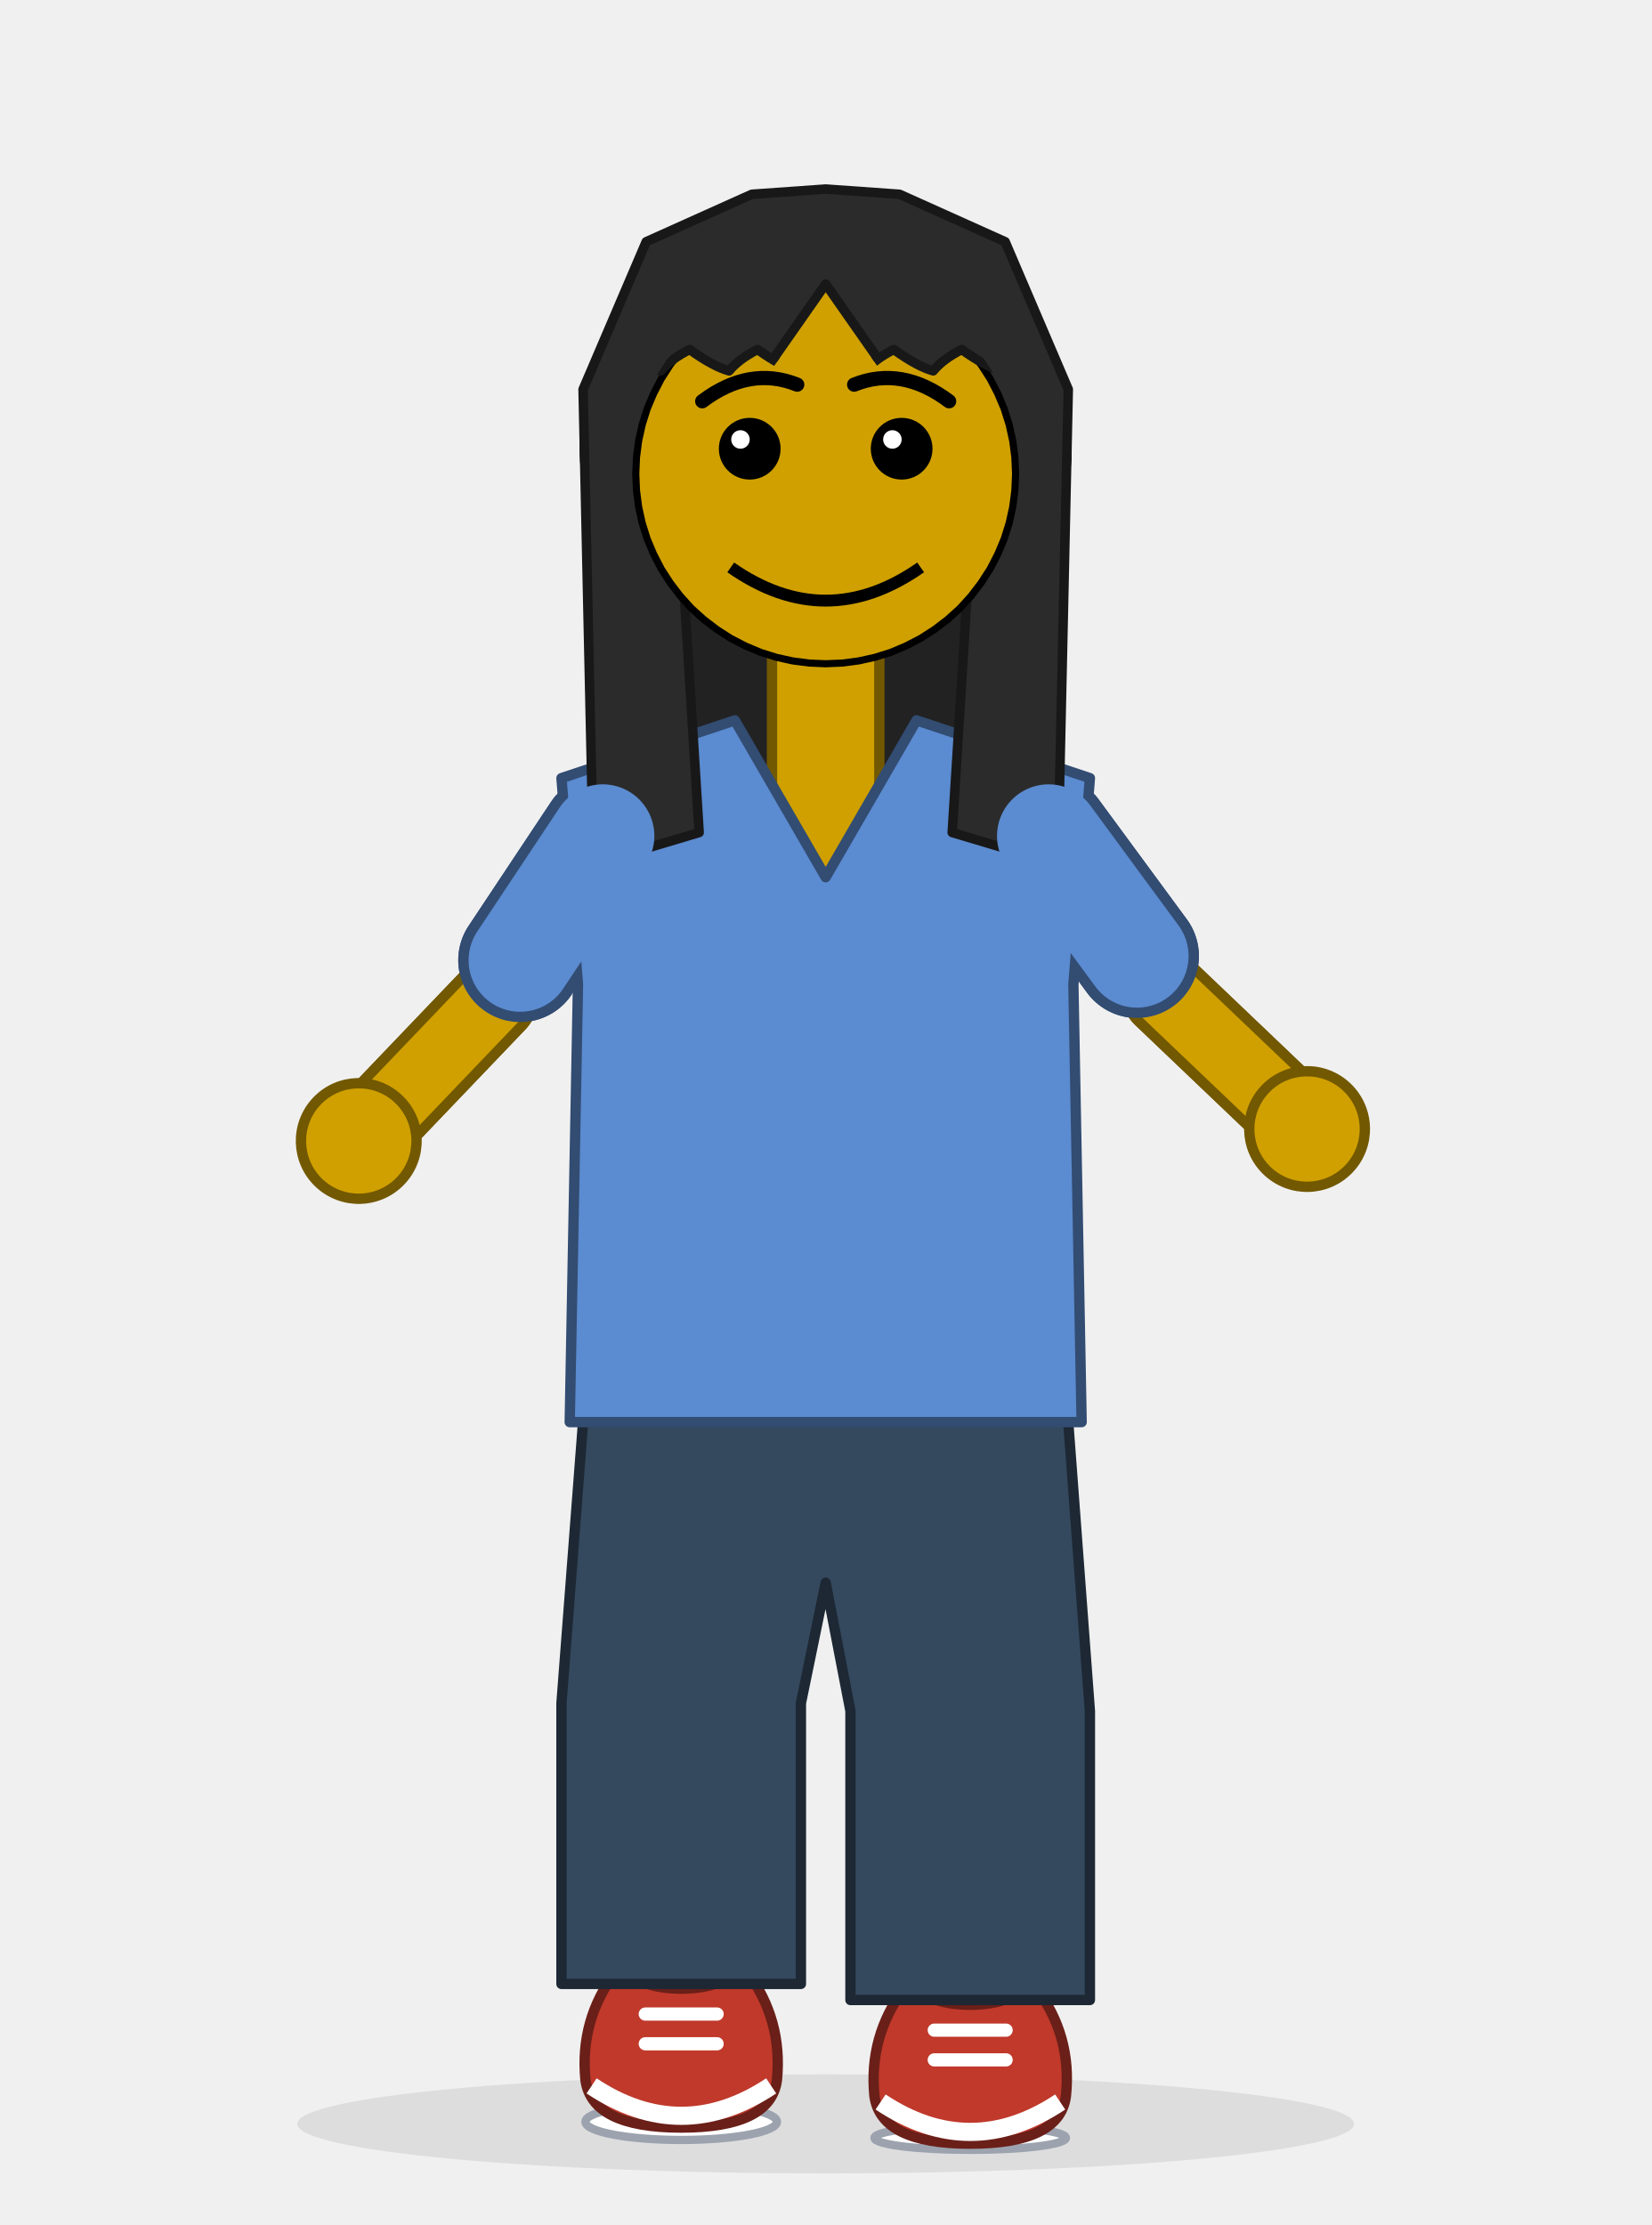
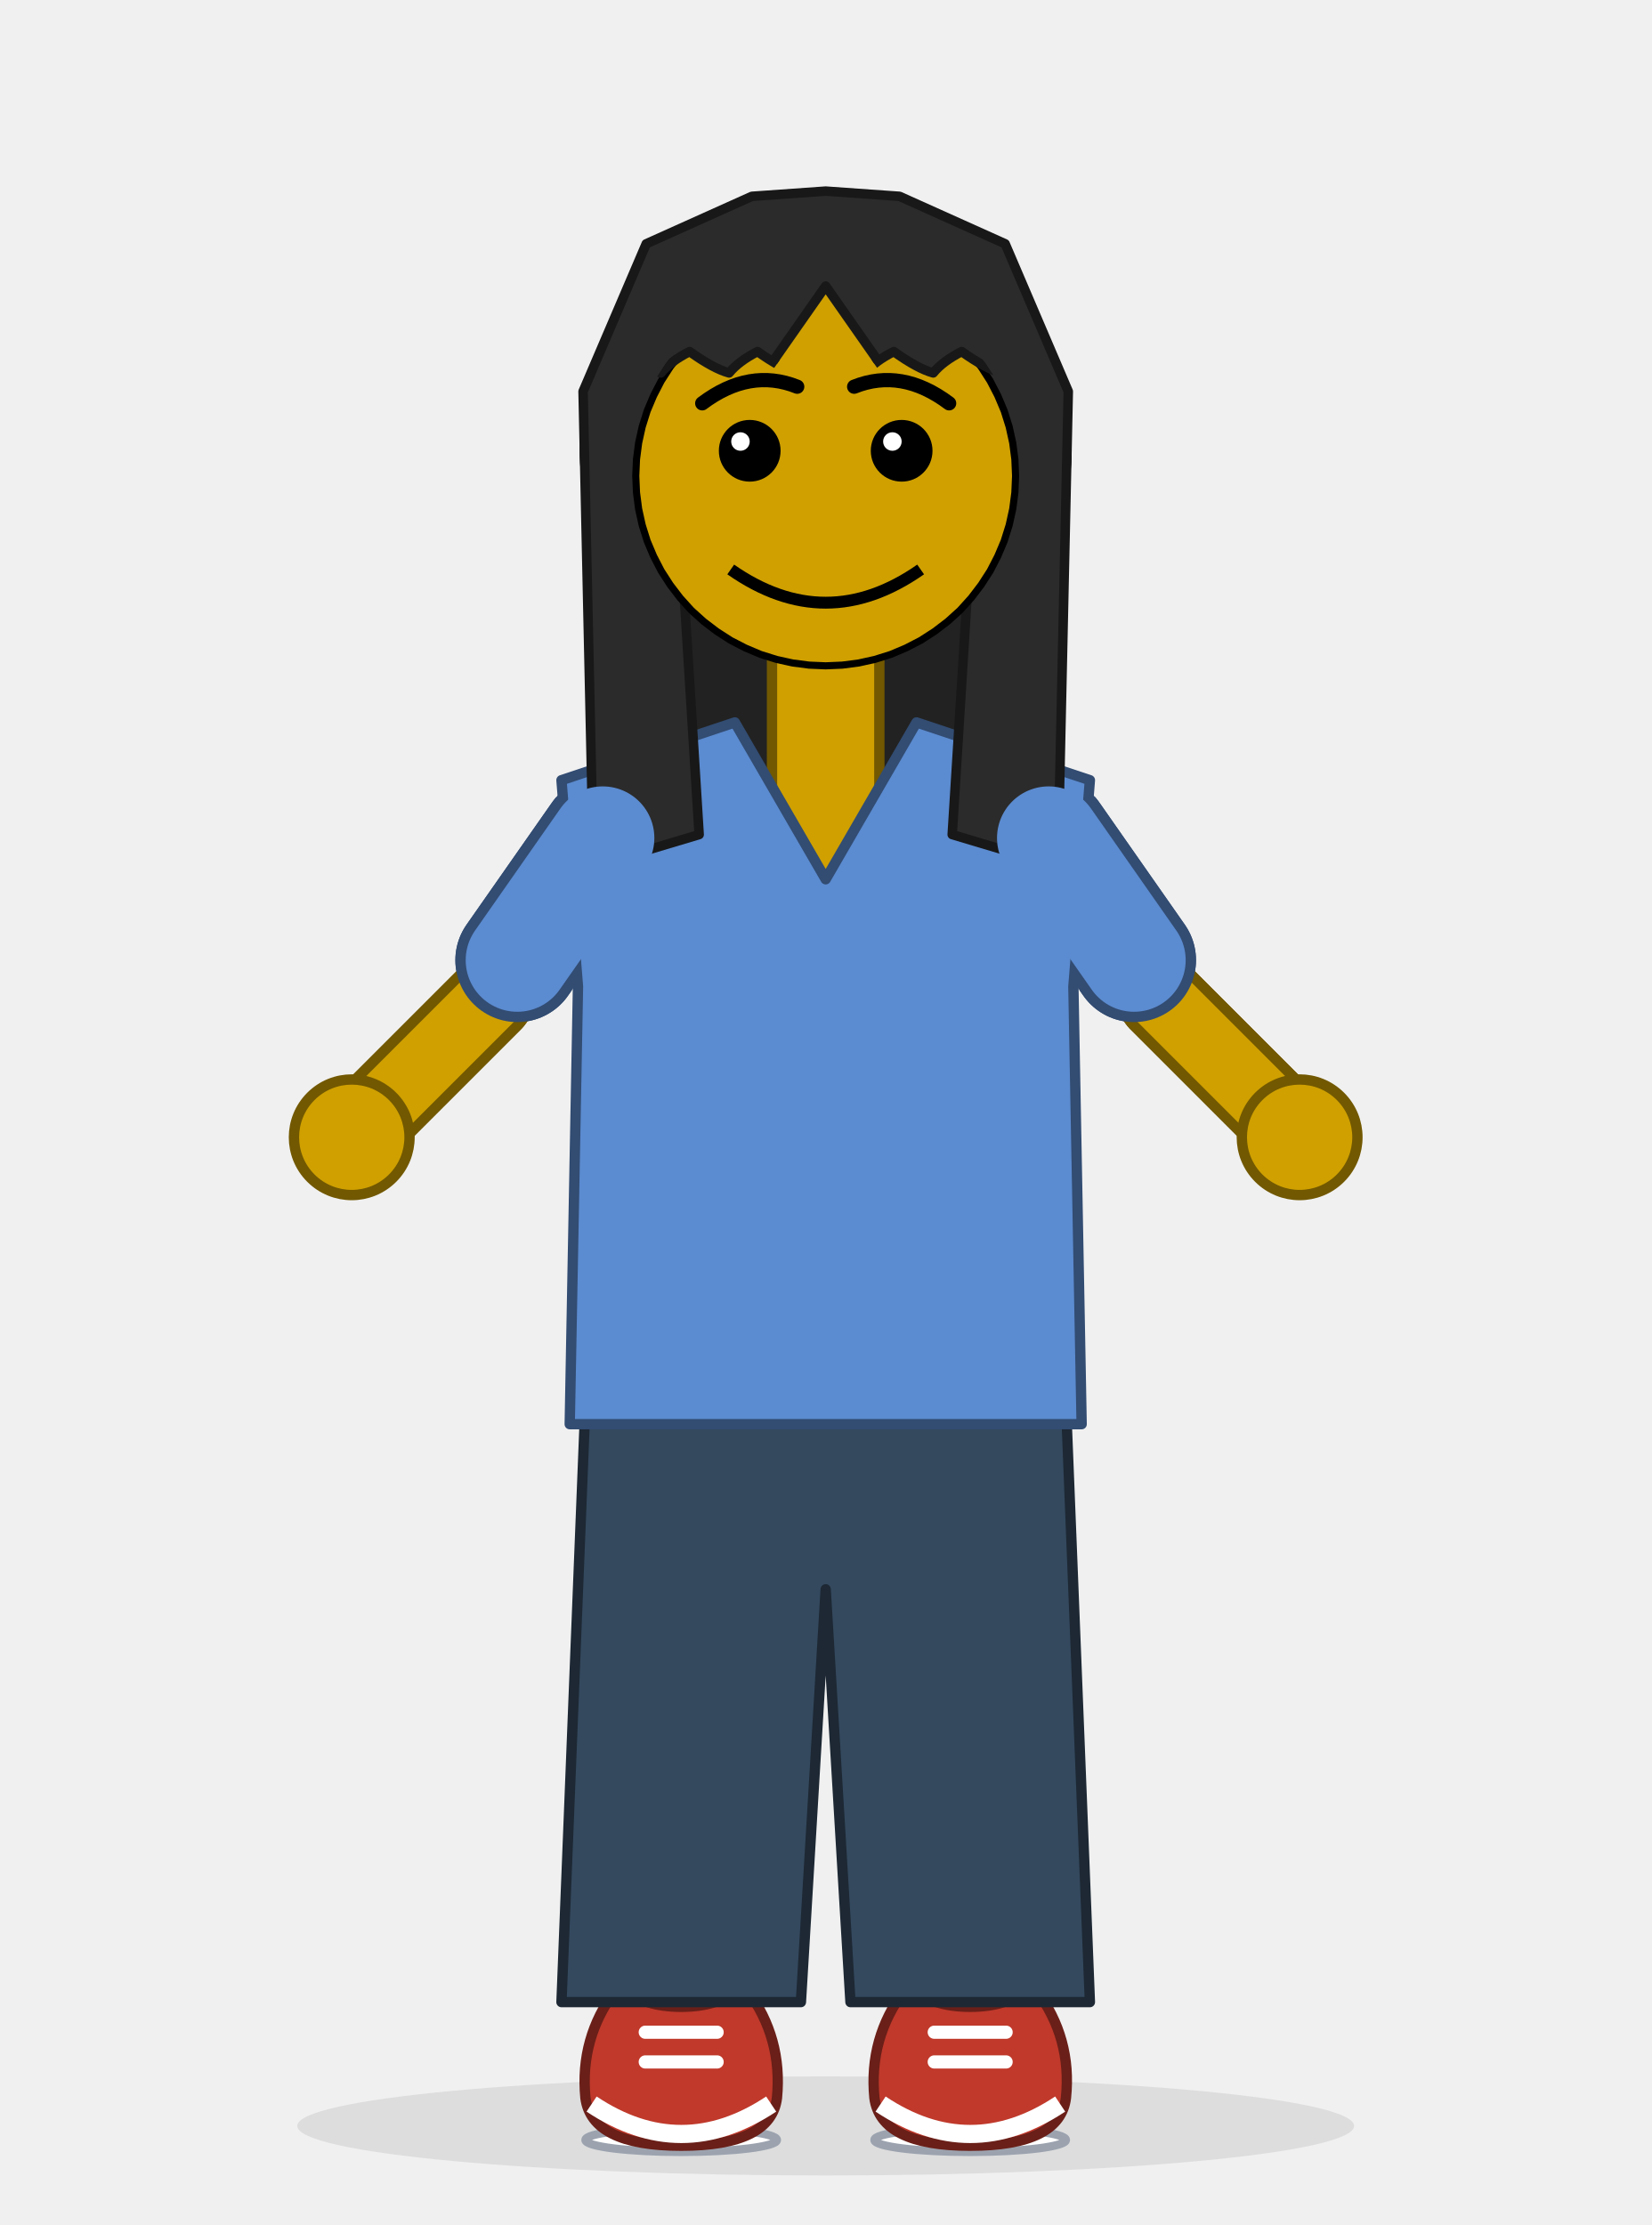
<svg xmlns="http://www.w3.org/2000/svg" id="pic" viewBox="-200 -195 400 539" width="400" height="539">
  <defs />
-   <g id="figure" transform="translate(0 320) scale(1.000) translate(0 -320.5)">
+   <g id="figure" transform="translate(0 320) scale(1.000) translate(0 -320)">
    <ellipse cx="0" cy="320" rx="128" ry="12" fill="#000" opacity="0.080" />
    <g transform="translate(-57.5 -143.3) scale(0.575)">
      <g transform="">
        <g transform="translate(100 110.6) scale(1.000 1.000) translate(-100 -110.6)">
          <polygon points="2.2,275 -2.2,75 24.4,12.8 68.9,-7.2 100,-9.4 131.1,-7.2 175.6,12.8 202.2,75 197.8,275" fill="#222222" stroke="#131313" stroke-width="3" stroke-linejoin="round" />
        </g>
      </g>
    </g>
-     <path d="M35 150 L35 220 L35 290" fill="none" stroke="#725800" stroke-width="25" stroke-linecap="round" stroke-linejoin="round" />
-     <path d="M35 150 L35 220 L35 290" fill="none" stroke="#cfa000" stroke-width="20" stroke-linecap="round" stroke-linejoin="round" />
-     <path d="M-35 150 L-35 218.1 L-35 286.1" fill="none" stroke="#725800" stroke-width="25" stroke-linecap="round" stroke-linejoin="round" />
-     <path d="M-35 150 L-35 218.1 L-35 286.1" fill="none" stroke="#cfa000" stroke-width="20" stroke-linecap="round" stroke-linejoin="round" />
+     <line x1="35" y1="150" x2="35" y2="290" stroke="#725800" stroke-width="25" stroke-linecap="round" />
+     <line x1="35" y1="150" x2="35" y2="290" stroke="#cfa000" stroke-width="20" stroke-linecap="round" />
+     <line x1="-35" y1="150" x2="-35" y2="290" stroke="#725800" stroke-width="25" stroke-linecap="round" />
+     <line x1="-35" y1="150" x2="-35" y2="290" stroke="#cfa000" stroke-width="20" stroke-linecap="round" />
    <ellipse cx="35" cy="323.4" rx="23.2" ry="2.9" fill="#ffffff" stroke="#9ca3af" stroke-width="2" />
    <path d="M19.1 287.1 L51 287.1 Q59.7 298.7 58.2 313.2 Q56.8 324.8 35 324.8 Q13.3 324.8 11.8 313.2 Q10.4 298.7 19.1 287.1 Z" fill="#c0392b" stroke="#6a1f18" stroke-width="2.5" stroke-linejoin="round" />
    <ellipse cx="35" cy="288.6" rx="11.6" ry="3.8" fill="#6a1f18" />
    <line x1="26.3" y1="297.3" x2="43.7" y2="297.3" stroke="#ffffff" stroke-width="3.2" stroke-linecap="round" />
    <line x1="26.3" y1="304.5" x2="43.7" y2="304.5" stroke="#ffffff" stroke-width="3.2" stroke-linecap="round" />
    <path d="M13.3 314.7 Q35 329.2 56.8 314.7" fill="none" stroke="#ffffff" stroke-width="4.4" />
-     <ellipse cx="-35" cy="319.5" rx="23.2" ry="4.4" fill="#ffffff" stroke="#9ca3af" stroke-width="2" />
-     <path d="M-50.9 283.2 L-19 283.2 Q-10.4 294.8 -11.8 309.3 Q-13.2 320.9 -35 320.9 Q-56.7 320.9 -58.2 309.3 Q-59.6 294.8 -50.9 283.2 Z" fill="#c0392b" stroke="#6a1f18" stroke-width="2.5" stroke-linejoin="round" />
-     <ellipse cx="-35" cy="284.7" rx="11.6" ry="3.8" fill="#6a1f18" />
-     <line x1="-43.7" y1="293.4" x2="-26.3" y2="293.4" stroke="#ffffff" stroke-width="3.2" stroke-linecap="round" />
-     <line x1="-43.7" y1="300.6" x2="-26.3" y2="300.6" stroke="#ffffff" stroke-width="3.2" stroke-linecap="round" />
-     <path d="M-56.7 310.8 Q-35 325.3 -13.2 310.8" fill="none" stroke="#ffffff" stroke-width="4.4" />
-     <polygon points="-58,140 58,140 64,220 64,290 6,290 6,220 0,188.9 -6,218.1 -6,286.1 -64,286.1 -64,218.1" fill="#34495e" stroke="#1d2834" stroke-width="2.5" stroke-linejoin="round" />
+     <ellipse cx="-35" cy="323.4" rx="23.2" ry="2.9" fill="#ffffff" stroke="#9ca3af" stroke-width="2" />
+     <path d="M-50.9 287.1 L-19 287.1 Q-10.4 298.7 -11.8 313.2 Q-13.2 324.8 -35 324.8 Q-56.7 324.8 -58.2 313.2 Q-59.6 298.7 -50.9 287.1 Z" fill="#c0392b" stroke="#6a1f18" stroke-width="2.5" stroke-linejoin="round" />
+     <ellipse cx="-35" cy="288.6" rx="11.6" ry="3.8" fill="#6a1f18" />
+     <line x1="-43.7" y1="297.3" x2="-26.3" y2="297.3" stroke="#ffffff" stroke-width="3.2" stroke-linecap="round" />
+     <line x1="-43.7" y1="304.5" x2="-26.3" y2="304.5" stroke="#ffffff" stroke-width="3.2" stroke-linecap="round" />
+     <path d="M-56.7 314.7 Q-35 329.2 -13.2 314.7" fill="none" stroke="#ffffff" stroke-width="4.4" />
+     <polygon points="-58,140 58,140 64,290 6,290 0,190 -6,290 -64,290" fill="#34495e" stroke="#1d2834" stroke-width="2.5" stroke-linejoin="round" />
    <rect x="-13" y="-42" width="26" height="66" rx="4" fill="#cfa000" stroke="#725800" stroke-width="2.5" />
-     <path d="M54 8 L82.2 46.2 L116.6 79" fill="none" stroke="#725800" stroke-width="21" stroke-linecap="round" stroke-linejoin="round" />
-     <path d="M54 8 L82.2 46.2 L116.6 79" fill="none" stroke="#cfa000" stroke-width="16" stroke-linecap="round" stroke-linejoin="round" />
-     <path d="M-54 8 L-80.3 47.6 L-113.1 81.9" fill="none" stroke="#725800" stroke-width="21" stroke-linecap="round" stroke-linejoin="round" />
-     <path d="M-54 8 L-80.3 47.6 L-113.1 81.9" fill="none" stroke="#cfa000" stroke-width="16" stroke-linecap="round" stroke-linejoin="round" />
-     <line x1="54" y1="8" x2="75.4" y2="37.1" stroke="#324c72" stroke-width="30" stroke-linecap="round" />
-     <line x1="-54" y1="8" x2="-74" y2="38.1" stroke="#324c72" stroke-width="30" stroke-linecap="round" />
+     <path d="M54 8 L81.2 46.9 L114.8 80.5" fill="none" stroke="#725800" stroke-width="21" stroke-linecap="round" stroke-linejoin="round" />
+     <path d="M54 8 L81.2 46.9 L114.8 80.5" fill="none" stroke="#cfa000" stroke-width="16" stroke-linecap="round" stroke-linejoin="round" />
+     <path d="M-54 8 L-81.2 46.9 L-114.8 80.5" fill="none" stroke="#725800" stroke-width="21" stroke-linecap="round" stroke-linejoin="round" />
+     <path d="M-54 8 L-81.2 46.9 L-114.8 80.5" fill="none" stroke="#cfa000" stroke-width="16" stroke-linecap="round" stroke-linejoin="round" />
+     <line x1="54" y1="8" x2="74.7" y2="37.6" stroke="#324c72" stroke-width="30" stroke-linecap="round" />
+     <line x1="-54" y1="8" x2="-74.7" y2="37.6" stroke="#324c72" stroke-width="30" stroke-linecap="round" />
    <polygon points="-22,-20 0,18 22,-20 64,-6 60,44 62,150 -62,150 -60,44 -64,-6" fill="#5b8bd0" stroke="#324c72" stroke-width="2.5" stroke-linejoin="round" />
    <g transform="translate(-57.5 -143.3) scale(0.575)">
      <path d="M26 87.5 Q21.8 79 9.2 80 Q-3.4 82.5 -2 105 Q-0.6 122.5 7.8 129 Q10.6 141 17.6 139 Q22.7 136 21.8 128 L26 125 Z" fill="#cfa000" stroke="black" stroke-width="3" stroke-linejoin="round" />
      <path d="M17.6 92.5 Q5 90 5.9 110 Q6.4 120 13.4 124" fill="none" stroke="#725800" stroke-width="2.5" stroke-linecap="round" />
      <path d="M174 87.5 Q178.2 79 190.8 80 Q203.4 82.5 202 105 Q200.6 122.5 192.2 129 Q189.4 141 182.4 139 Q177.3 136 178.2 128 L174 125 Z" fill="#cfa000" stroke="black" stroke-width="3" stroke-linejoin="round" />
      <path d="M182.4 92.5 Q195 90 194.1 110 Q193.6 120 186.6 124" fill="none" stroke="#725800" stroke-width="2.5" stroke-linecap="round" />
    </g>
    <g transform="translate(-57.5 -143.3) scale(0.575)">
      <g transform="">
        <g transform="translate(100 110.6) scale(1.000 1.000) translate(-100 -110.6)">
          <polygon points="2.2,275 -2.2,75 24.4,12.8 68.9,-7.2 100,-9.4 131.1,-7.2 175.6,12.8 202.2,75 197.8,275 153.3,261.7 162.2,119.5 100,30.6 37.8,119.5 46.7,261.7" fill="#2b2b2b" stroke="#181818" stroke-width="4" stroke-linejoin="round" />
        </g>
      </g>
    </g>
    <g transform="translate(-57.5 -143.3) scale(0.575)">
      <defs>
        <clipPath id="above-crack">
          <rect x="-2000" y="-4000" width="4200" height="4060" />
        </clipPath>
        <clipPath id="below-crack">
          <rect x="-2000" y="60" width="4200" height="4000" />
        </clipPath>
      </defs>
      <path d="M180 110.6 L179.7 117.6 L178.8 124.5 L177.3 131.3 L175.2 138 L172.5 144.4 L169.3 150.6 L165.5 156.5 L161.3 162 L156.6 167.2 L151.4 171.9 L145.9 176.1 L140 179.9 L133.8 183.1 L127.4 185.8 L120.7 187.9 L113.9 189.4 L107 190.3 L100 190.6 L93 190.3 L86.1 189.4 L79.3 187.9 L72.6 185.8 L66.2 183.1 L60 179.9 L54.1 176.1 L48.6 171.9 L43.4 167.2 L38.7 162 L34.5 156.5 L30.7 150.6 L27.5 144.4 L24.8 138 L22.7 131.3 L21.2 124.5 L20.3 117.6 L20 110.6 L20.3 103.6 L21.2 96.7 L22.7 89.9 L24.8 83.2 L27.5 76.8 L30.7 70.6 L34.5 64.7 L38.7 59.2 L43.4 54 L48.6 49.3 L54.1 45.1 L60 41.3 L66.2 38.1 L72.6 35.4 L79.3 33.3 L86.1 31.8 L93 30.9 L100 30.6 L107 30.9 L113.9 31.8 L120.7 33.3 L127.4 35.4 L133.8 38.1 L140 41.3 L145.9 45.1 L151.4 49.3 L156.6 54 L161.3 59.2 L165.5 64.7 L169.3 70.6 L172.5 76.8 L175.2 83.2 L177.3 89.9 L178.8 96.7 L179.7 103.6 Z" fill="#cfa000" stroke="black" stroke-width="3" />
    </g>
    <g transform="translate(-57.5 -143.3) scale(0.575)">
      <g transform="translate(0 0)">
        <g transform="rotate(0 68 100) translate(68 100) scale(1 1.000) translate(-68 -100)">
          <circle cx="68" cy="100" r="13" fill="#000000" />
        </g>
        <circle cx="64.1" cy="96.1" r="3.9" fill="#ffffff" />
        <g transform="rotate(0 132 100) translate(132 100) scale(1 1.000) translate(-132 -100)">
          <circle cx="132" cy="100" r="13" fill="#000000" />
        </g>
        <circle cx="128.1" cy="96.1" r="3.9" fill="#ffffff" />
      </g>
    </g>
    <g transform="translate(-57.5 -143.3) scale(0.575)">
      <path d="M48 80 Q68 65 88 73 M152 80 Q132 65 112 73" stroke="black" fill="none" stroke-width="6" stroke-linecap="round" />
      <g transform="translate(100 150) scale(1.000 1.000) translate(-100 -150)">
        <path d="M60 150 Q100 178 140 150" stroke="black" fill="none" stroke-width="5" stroke-linejoin="round" />
      </g>
    </g>
    <g transform="translate(-57.5 -143.3) scale(0.575)">
      <defs>
        <clipPath id="bangs-head">
          <path d="M180 110.6 L179.7 117.6 L178.8 124.5 L177.3 131.3 L175.2 138 L172.5 144.4 L169.3 150.6 L165.5 156.5 L161.3 162 L156.6 167.2 L151.4 171.9 L145.9 176.1 L140 179.9 L133.8 183.1 L127.4 185.8 L120.7 187.9 L113.9 189.4 L107 190.3 L100 190.6 L93 190.3 L86.1 189.4 L79.3 187.9 L72.6 185.8 L66.2 183.1 L60 179.9 L54.1 176.1 L48.6 171.9 L43.4 167.2 L38.7 162 L34.5 156.5 L30.7 150.6 L27.5 144.4 L24.8 138 L22.7 131.3 L21.2 124.5 L20.3 117.6 L20 110.6 L20.3 103.6 L21.2 96.7 L22.7 89.9 L24.8 83.2 L27.5 76.8 L30.7 70.6 L34.5 64.7 L38.7 59.2 L43.4 54 L48.6 49.3 L54.1 45.1 L60 41.3 L66.2 38.1 L72.6 35.4 L79.3 33.3 L86.1 31.8 L93 30.9 L100 30.6 L107 30.9 L113.9 31.8 L120.7 33.3 L127.4 35.4 L133.8 38.1 L140 41.3 L145.9 45.1 L151.4 49.3 L156.6 54 L161.3 59.2 L165.5 64.7 L169.3 70.6 L172.5 76.8 L175.2 83.2 L177.3 89.9 L178.8 96.7 L179.7 103.6 Z" transform="translate(100 110.6) scale(1.0313 1.0313) translate(-100 -110.6)" />
        </clipPath>
        <clipPath id="bangs-above">
          <path d="M-386 58.2 L14 58.2 Q24 65.4 30.6 67.2 Q34.6 62.3 42.7 58.2 Q52.7 65.4 59.3 67.2 Q63.3 62.3 71.3 58.2 Q81.4 65.4 88 67.2 Q92 62.3 100 58.2 Q110 65.4 116.6 67.2 Q120.6 62.3 128.7 58.2 Q138.7 65.4 145.3 67.2 Q149.3 62.3 157.3 58.2 Q167.4 65.4 174 67.2 Q178 62.3 186 58.2 L586 58.2 V-3000 H-386 Z" />
        </clipPath>
        <mask id="bangs-hair" maskUnits="userSpaceOnUse" x="-3000" y="-3000" width="6000" height="6000">
          <g transform="translate(100 110.6) scale(1.000 1.000) translate(-100 -110.6)">
            <polygon points="2.2,275 -2.2,75 24.4,12.8 68.9,-7.2 100,-9.4 131.1,-7.2 175.6,12.8 202.2,75 197.8,275 153.3,261.7 162.2,119.5 100,30.6 37.8,119.5 46.7,261.7" fill="#ffffff" stroke="#ffffff" stroke-width="4" stroke-linejoin="round" />
          </g>
        </mask>
      </defs>
      <g clip-path="url(#bangs-head)">
        <g clip-path="url(#bangs-above)">
          <g transform="translate(100 110.6) scale(1.000 1.000) translate(-100 -110.6)">
            <polygon points="2.2,275 -2.2,75 24.4,12.8 68.9,-7.2 100,-9.4 131.1,-7.2 175.6,12.8 202.2,75 197.8,275 153.3,261.7 162.2,119.5 100,30.6 37.8,119.5 46.7,261.7" fill="#2b2b2b" stroke="#181818" stroke-width="4" stroke-linejoin="round" />
          </g>
        </g>
        <path d="M14 58.2 Q24 65.4 30.6 67.2 Q34.6 62.3 42.7 58.2 Q52.7 65.4 59.3 67.2 Q63.3 62.3 71.3 58.2 Q81.4 65.4 88 67.2 Q92 62.3 100 58.2 Q110 65.4 116.6 67.2 Q120.6 62.3 128.7 58.2 Q138.7 65.4 145.3 67.2 Q149.3 62.3 157.3 58.2 Q167.4 65.4 174 67.2 Q178 62.3 186 58.2" fill="none" stroke="#181818" stroke-width="4" stroke-linejoin="round" stroke-linecap="round" mask="url(#bangs-hair)" />
      </g>
    </g>
    <clipPath id="off-body">
      <path clip-rule="evenodd" d="M-5000 -5000 H5000 V5000 H-5000 Z M-21.3,-21.8 L0,15 L21.3,-21.8 L65.6,-7.1 L61.5,44 L63.5,151.5 L-63.5,151.5 L-61.5,44 L-65.6,-7.1 Z" />
    </clipPath>
    <g clip-path="url(#off-body)">
-       <path d="M54 8 L82.2 46.2 L116.6 79" fill="none" stroke="#725800" stroke-width="21" stroke-linecap="round" stroke-linejoin="round" />
-       <path d="M54 8 L82.2 46.2 L116.6 79" fill="none" stroke="#cfa000" stroke-width="16" stroke-linecap="round" stroke-linejoin="round" />
-       <path d="M-54 8 L-80.3 47.6 L-113.1 81.9" fill="none" stroke="#725800" stroke-width="21" stroke-linecap="round" stroke-linejoin="round" />
-       <path d="M-54 8 L-80.3 47.6 L-113.1 81.9" fill="none" stroke="#cfa000" stroke-width="16" stroke-linecap="round" stroke-linejoin="round" />
-       <line x1="54" y1="8" x2="75.4" y2="37.1" stroke="#324c72" stroke-width="30" stroke-linecap="round" />
-       <line x1="-54" y1="8" x2="-74" y2="38.1" stroke="#324c72" stroke-width="30" stroke-linecap="round" />
+       <path d="M54 8 L81.2 46.9 L114.8 80.5" fill="none" stroke="#725800" stroke-width="21" stroke-linecap="round" stroke-linejoin="round" />
+       <path d="M54 8 L81.2 46.9 L114.8 80.5" fill="none" stroke="#cfa000" stroke-width="16" stroke-linecap="round" stroke-linejoin="round" />
+       <path d="M-54 8 L-81.2 46.9 L-114.8 80.5" fill="none" stroke="#725800" stroke-width="21" stroke-linecap="round" stroke-linejoin="round" />
+       <path d="M-54 8 L-81.2 46.9 L-114.8 80.5" fill="none" stroke="#cfa000" stroke-width="16" stroke-linecap="round" stroke-linejoin="round" />
+       <line x1="54" y1="8" x2="74.7" y2="37.6" stroke="#324c72" stroke-width="30" stroke-linecap="round" />
+       <line x1="-54" y1="8" x2="-74.7" y2="37.6" stroke="#324c72" stroke-width="30" stroke-linecap="round" />
    </g>
-     <line x1="54" y1="8" x2="75.4" y2="37.1" stroke="#5b8bd0" stroke-width="25" stroke-linecap="round" />
-     <line x1="-54" y1="8" x2="-74" y2="38.1" stroke="#5b8bd0" stroke-width="25" stroke-linecap="round" />
-     <g transform="translate(116.6 79) rotate(43.6) scale(1 1)">
+     <line x1="54" y1="8" x2="74.7" y2="37.6" stroke="#5b8bd0" stroke-width="25" stroke-linecap="round" />
+     <line x1="-54" y1="8" x2="-74.7" y2="37.6" stroke="#5b8bd0" stroke-width="25" stroke-linecap="round" />
+     <g transform="translate(114.8 80.5) rotate(45) scale(1 1)">
      <circle r="14" fill="#cfa000" stroke="#725800" stroke-width="2.5" />
    </g>
-     <g transform="translate(-113.1 81.9) rotate(133.6) scale(1 -1)">
+     <g transform="translate(-114.8 80.5) rotate(135) scale(1 -1)">
      <circle r="14" fill="#cfa000" stroke="#725800" stroke-width="2.5" />
    </g>
  </g>
</svg>
